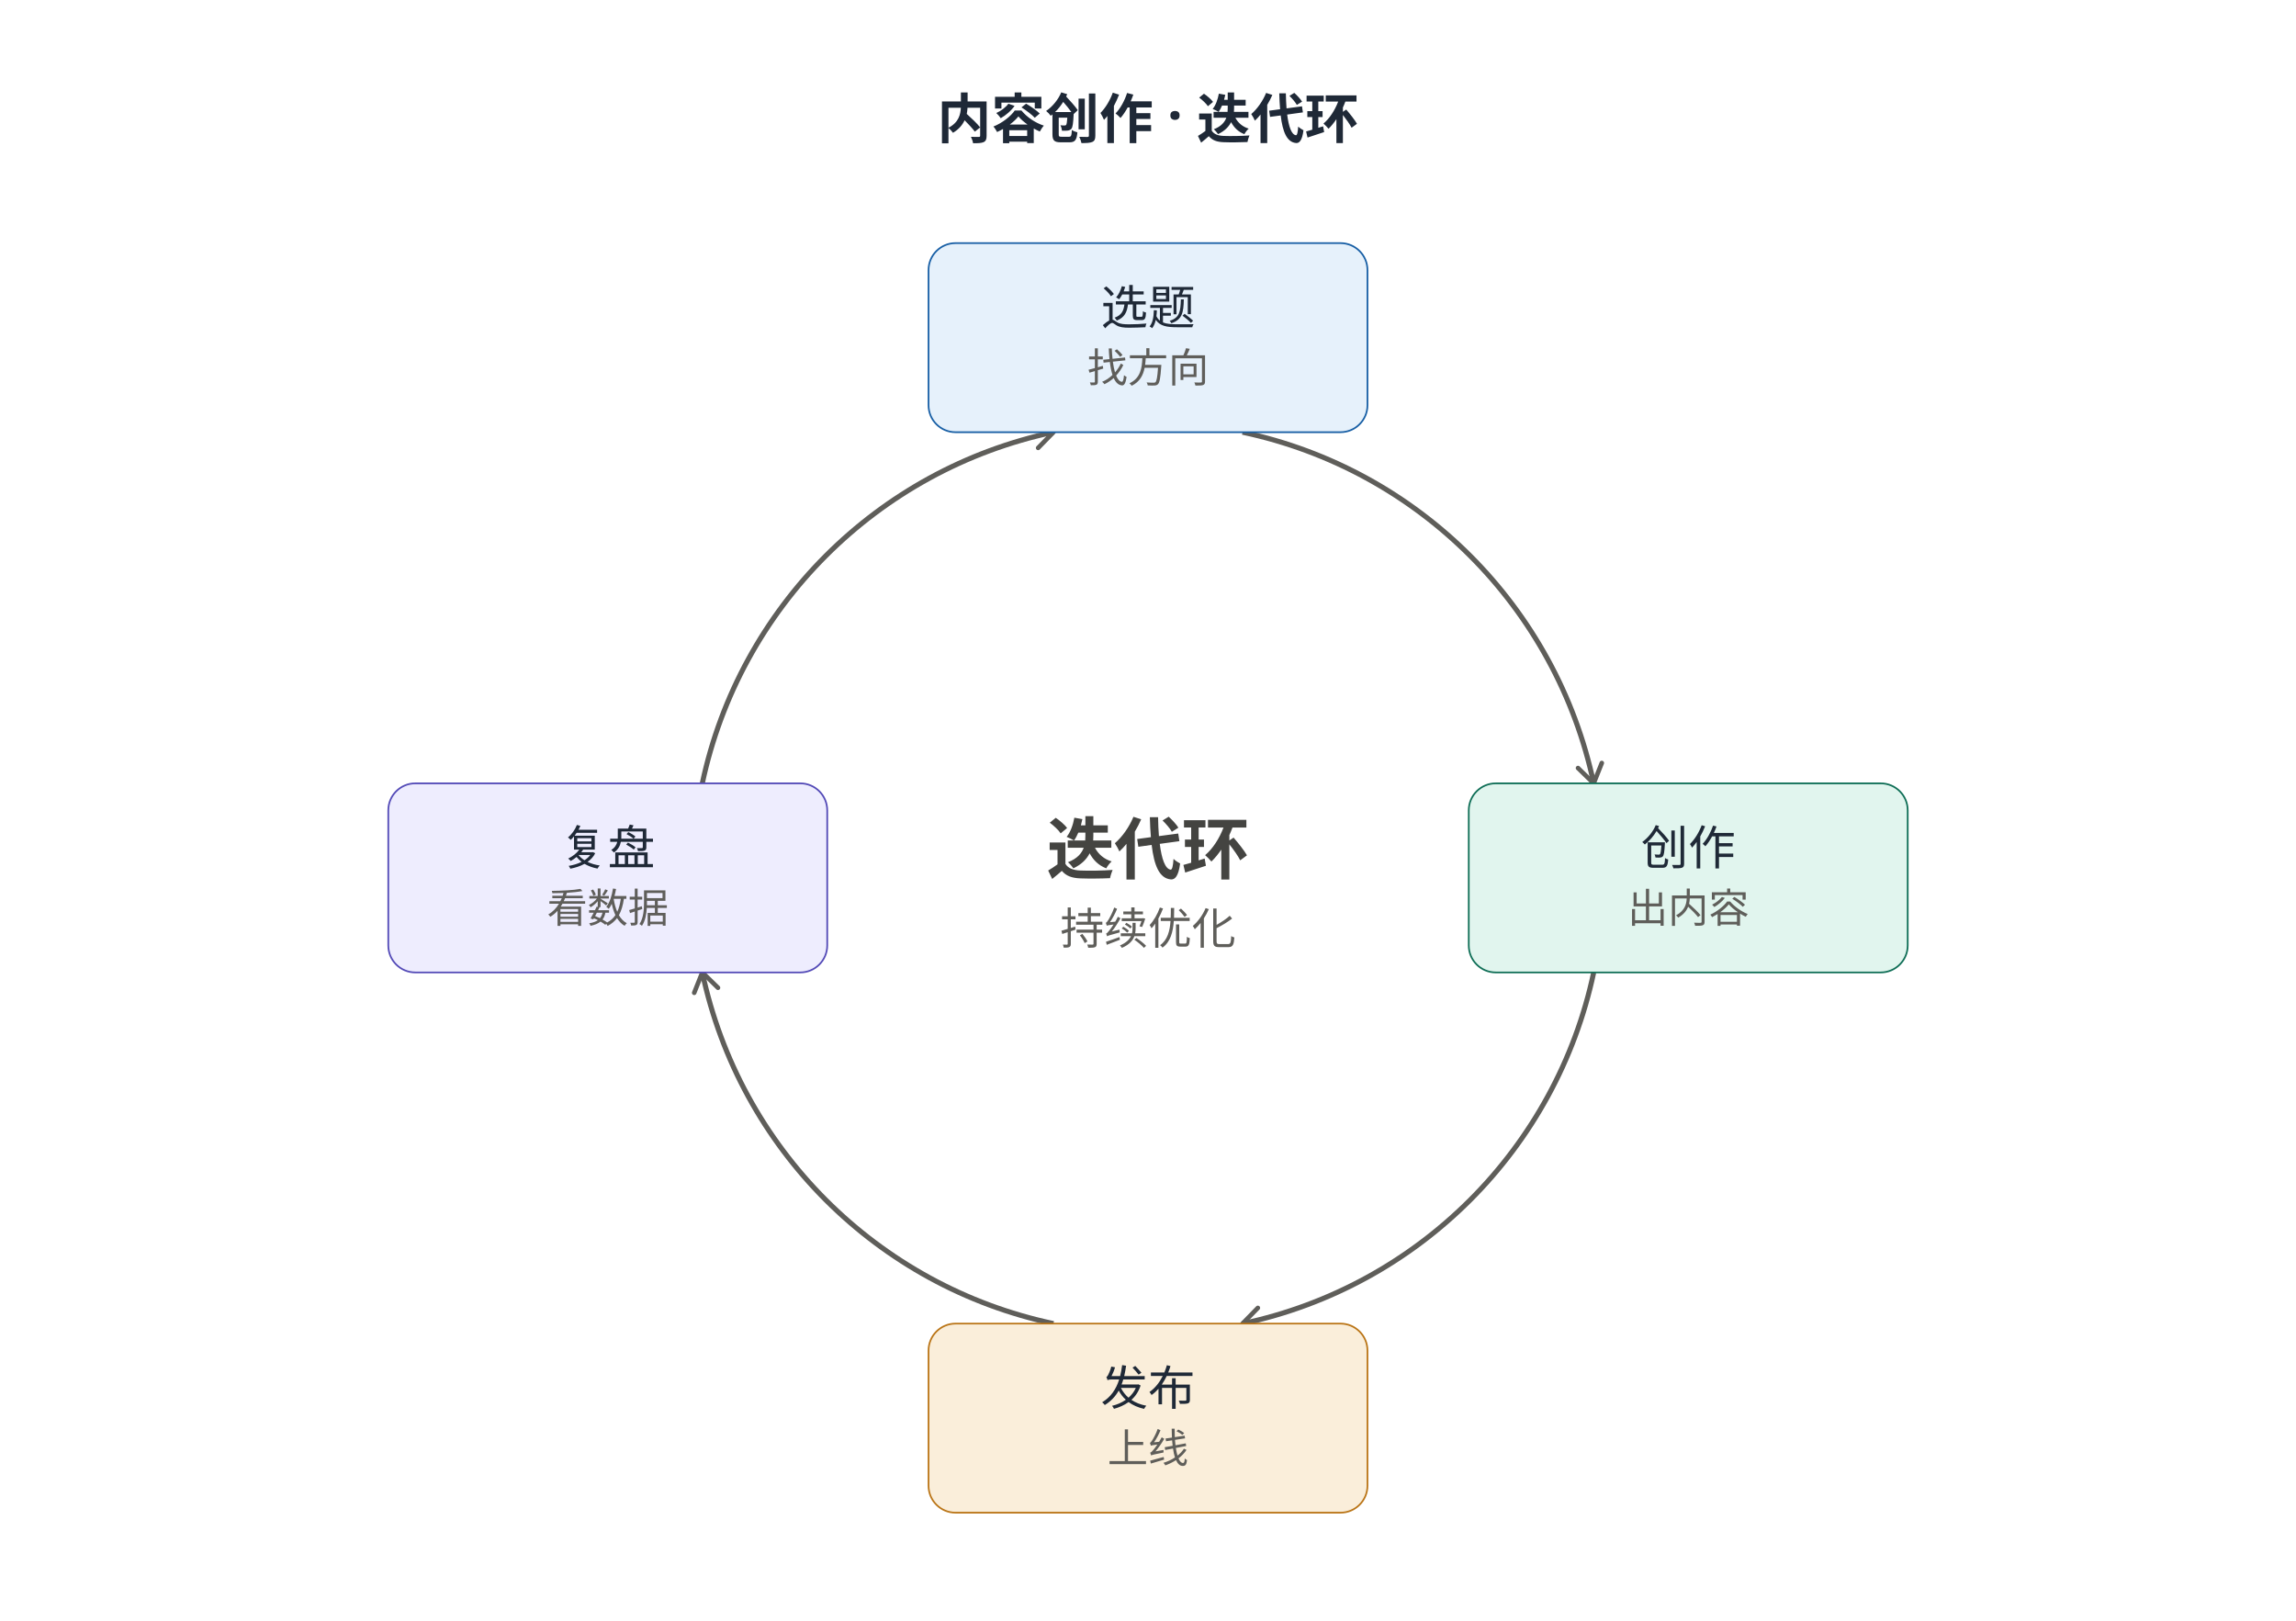
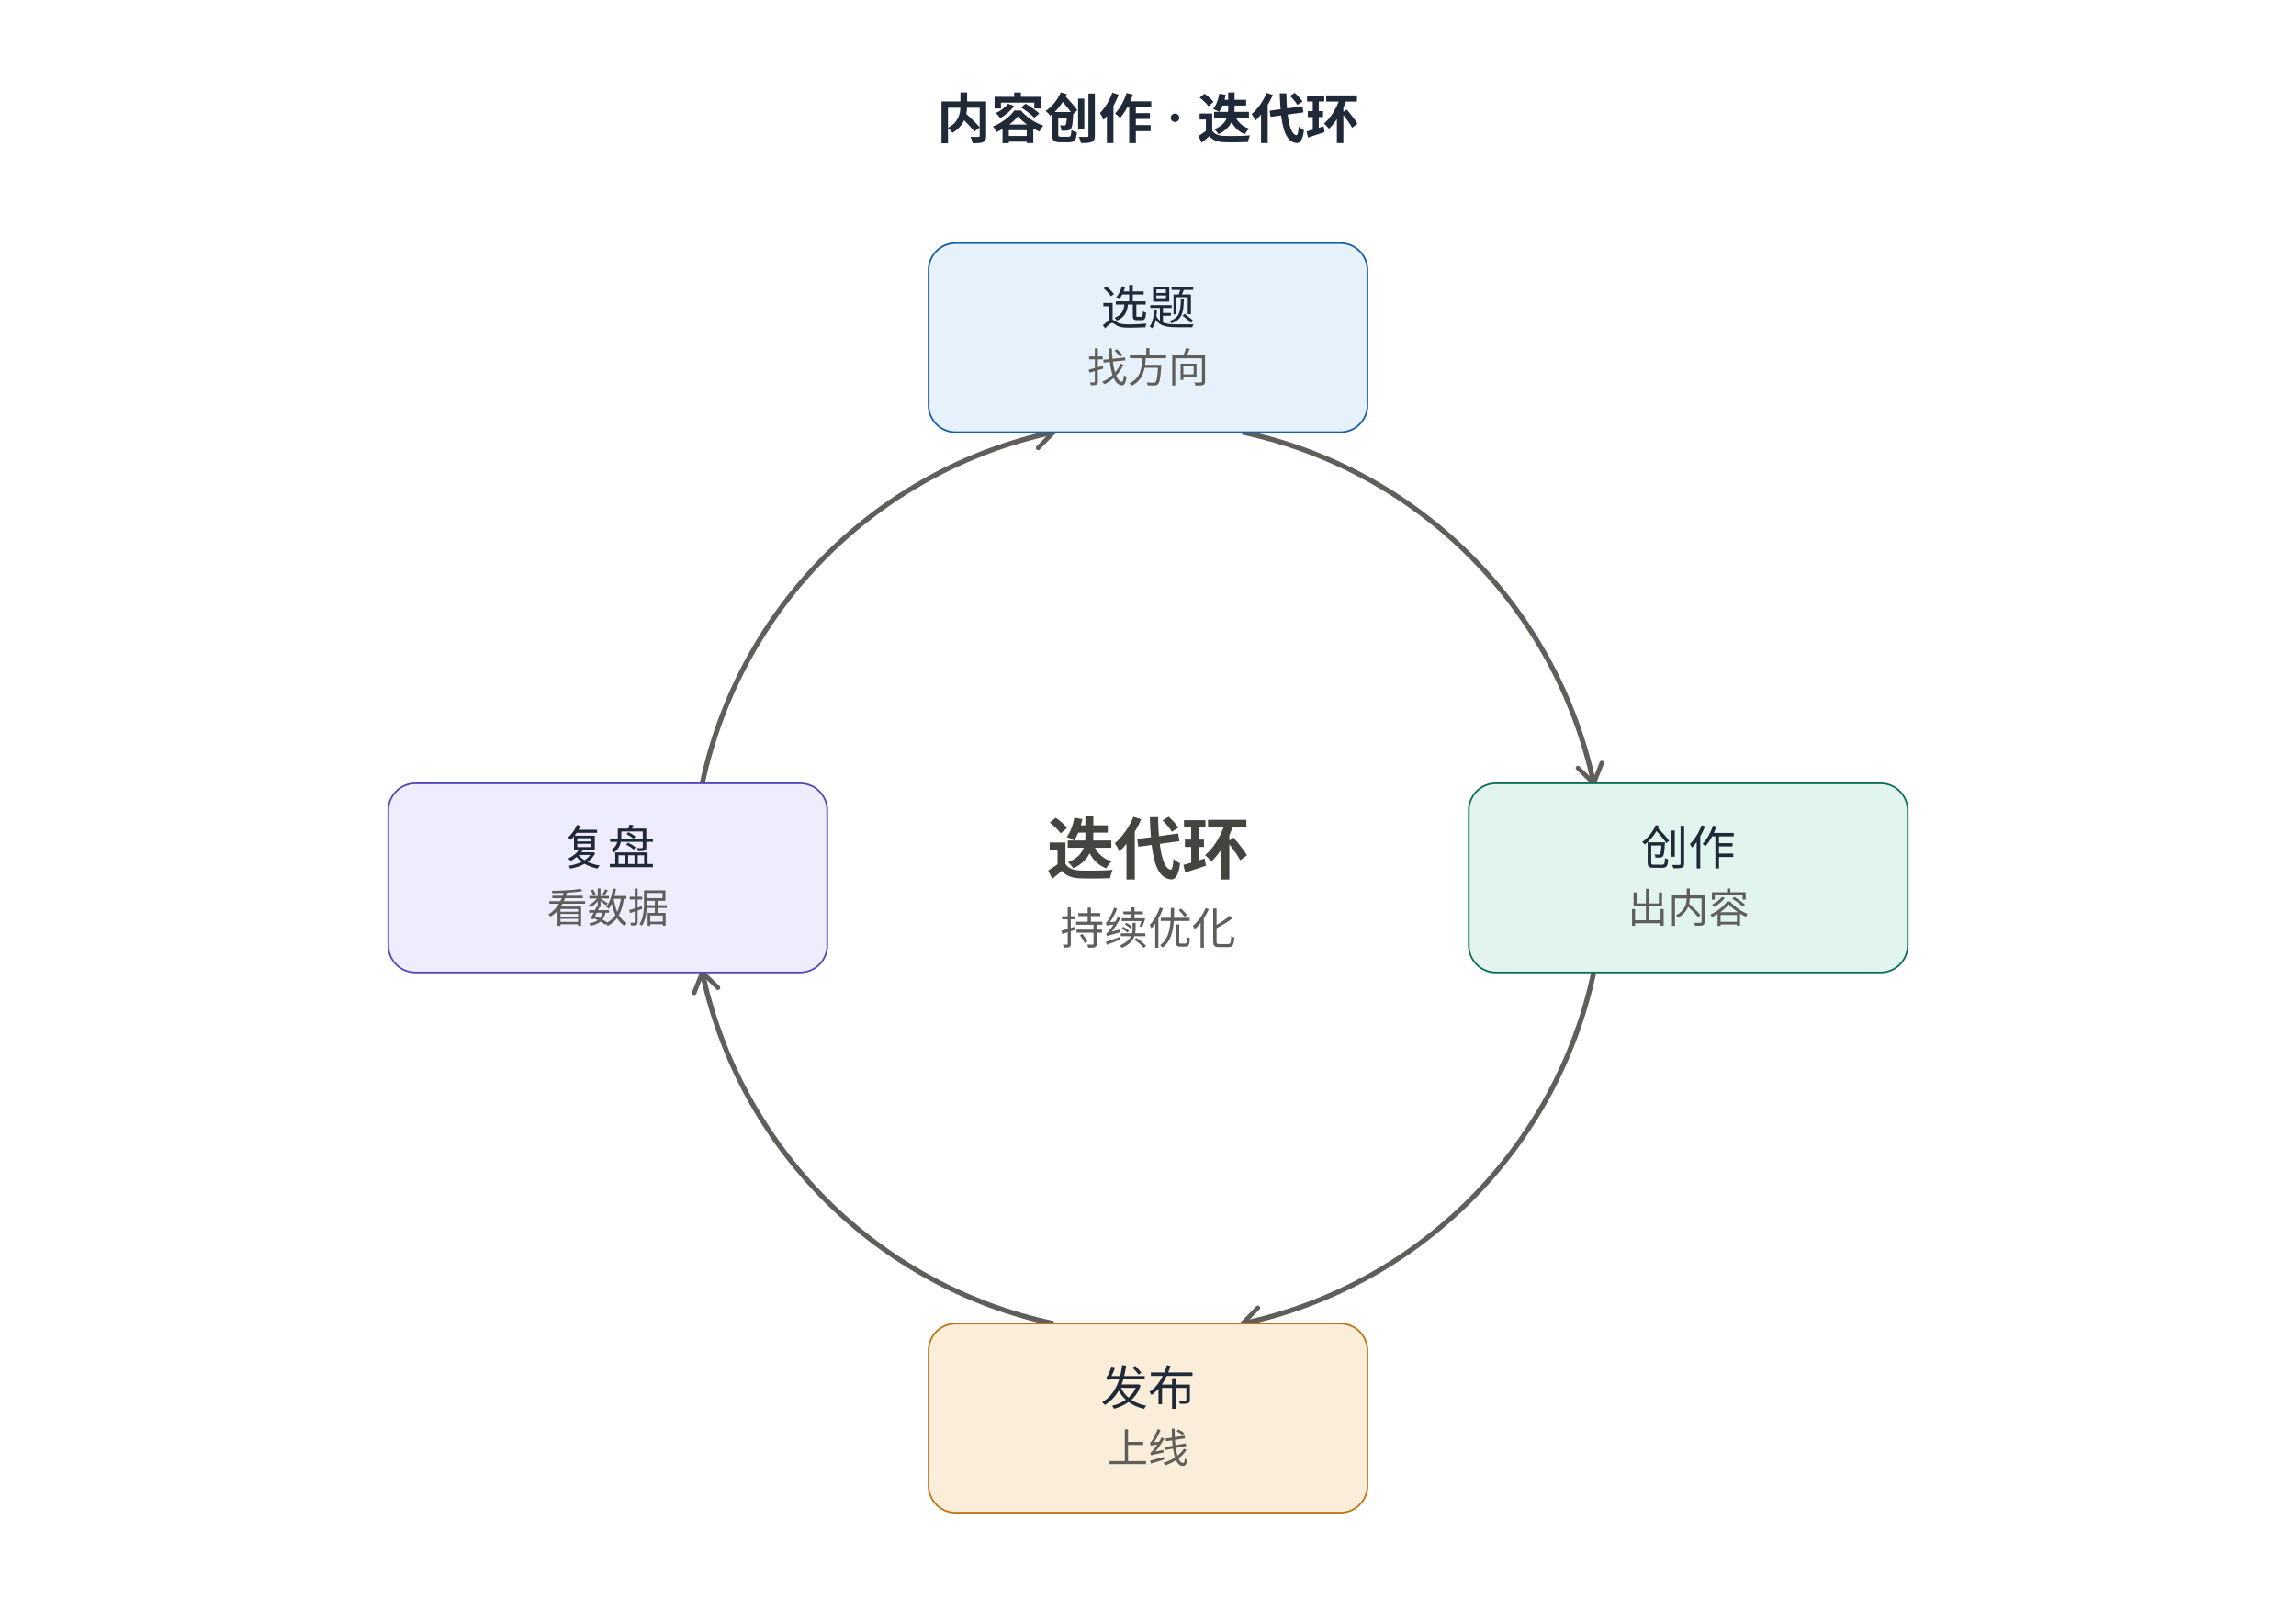
<svg xmlns="http://www.w3.org/2000/svg" viewBox="0 0 680 480" width="100%" role="img">
  <defs>
    <marker id="arrow" viewBox="0 0 10 10" refX="8" refY="5" markerWidth="6" markerHeight="6" orient="auto-start-reverse">
      <path d="M2 1L8 5L2 9" fill="none" stroke="context-stroke" stroke-width="1.5" stroke-linecap="round" stroke-linejoin="round" />
    </marker>
  </defs>
-   <text x="340" y="34" text-anchor="middle" dominant-baseline="central" font-family="sans-serif" font-size="16" font-weight="600" fill="#1f2937">内容创作 · 迭代环</text>
-   <text x="340" y="250" text-anchor="middle" dominant-baseline="central" font-family="sans-serif" font-size="20" font-weight="700" fill="#444441">迭代环</text>
-   <text x="340" y="274" text-anchor="middle" dominant-baseline="central" font-family="sans-serif" font-size="13" fill="#5F5E5A">持续优化</text>
+   <text x="340" y="34" text-anchor="middle" dominant-baseline="central" font-family="-apple-system, BlinkMacSystemFont, 'PingFang SC', sans-serif" font-size="16" font-weight="600" fill="#1f2937">内容创作 · 迭代环</text>
+   <text x="340" y="250" text-anchor="middle" dominant-baseline="central" font-family="-apple-system, BlinkMacSystemFont, 'PingFang SC', sans-serif" font-size="20" font-weight="700" fill="#444441">迭代环</text>
+   <text x="340" y="274" text-anchor="middle" dominant-baseline="central" font-family="-apple-system, BlinkMacSystemFont, 'PingFang SC', sans-serif" font-size="13" fill="#5F5E5A">持续优化</text>
  <g stroke="#5F5E5A" stroke-width="1.5" fill="none">
    <path d="M368,128 A 135,135 0 0 1 472,232" marker-end="url(#arrow)" />
    <path d="M472,288 A 135,135 0 0 1 368,392" marker-end="url(#arrow)" />
    <path d="M312,392 A 135,135 0 0 1 208,288" marker-end="url(#arrow)" />
    <path d="M208,232 A 135,135 0 0 1 312,128" marker-end="url(#arrow)" />
  </g>
  <g>
    <rect x="275" y="72" width="130" height="56" rx="8" fill="#E6F1FB" stroke="#185FA5" stroke-width="0.5" />
-     <text x="340" y="90" text-anchor="middle" dominant-baseline="central" font-family="sans-serif" font-size="14" font-weight="500" fill="#1f2937">选题</text>
-     <text x="340" y="108" text-anchor="middle" dominant-baseline="central" font-family="sans-serif" font-size="12" fill="#5F5E5A">找方向</text>
+     <text x="340" y="90" text-anchor="middle" dominant-baseline="central" font-family="-apple-system, BlinkMacSystemFont, 'PingFang SC', sans-serif" font-size="14" font-weight="500" fill="#1f2937">选题</text>
+     <text x="340" y="108" text-anchor="middle" dominant-baseline="central" font-family="-apple-system, BlinkMacSystemFont, 'PingFang SC', sans-serif" font-size="12" fill="#5F5E5A">找方向</text>
  </g>
  <g>
    <rect x="435" y="232" width="130" height="56" rx="8" fill="#E1F5EE" stroke="#0F6E56" stroke-width="0.5" />
-     <text x="500" y="250" text-anchor="middle" dominant-baseline="central" font-family="sans-serif" font-size="14" font-weight="500" fill="#1f2937">创作</text>
-     <text x="500" y="268" text-anchor="middle" dominant-baseline="central" font-family="sans-serif" font-size="12" fill="#5F5E5A">出内容</text>
+     <text x="500" y="250" text-anchor="middle" dominant-baseline="central" font-family="-apple-system, BlinkMacSystemFont, 'PingFang SC', sans-serif" font-size="14" font-weight="500" fill="#1f2937">创作</text>
+     <text x="500" y="268" text-anchor="middle" dominant-baseline="central" font-family="-apple-system, BlinkMacSystemFont, 'PingFang SC', sans-serif" font-size="12" fill="#5F5E5A">出内容</text>
  </g>
  <g>
    <rect x="275" y="392" width="130" height="56" rx="8" fill="#FAEEDA" stroke="#BA7517" stroke-width="0.5" />
-     <text x="340" y="410" text-anchor="middle" dominant-baseline="central" font-family="sans-serif" font-size="14" font-weight="500" fill="#1f2937">发布</text>
-     <text x="340" y="428" text-anchor="middle" dominant-baseline="central" font-family="sans-serif" font-size="12" fill="#5F5E5A">上线</text>
+     <text x="340" y="410" text-anchor="middle" dominant-baseline="central" font-family="-apple-system, BlinkMacSystemFont, 'PingFang SC', sans-serif" font-size="14" font-weight="500" fill="#1f2937">发布</text>
+     <text x="340" y="428" text-anchor="middle" dominant-baseline="central" font-family="-apple-system, BlinkMacSystemFont, 'PingFang SC', sans-serif" font-size="12" fill="#5F5E5A">上线</text>
  </g>
  <g>
    <rect x="115" y="232" width="130" height="56" rx="8" fill="#EEEDFE" stroke="#534AB7" stroke-width="0.5" />
-     <text x="180" y="250" text-anchor="middle" dominant-baseline="central" font-family="sans-serif" font-size="14" font-weight="500" fill="#1f2937">复盘</text>
-     <text x="180" y="268" text-anchor="middle" dominant-baseline="central" font-family="sans-serif" font-size="12" fill="#5F5E5A">看数据</text>
+     <text x="180" y="250" text-anchor="middle" dominant-baseline="central" font-family="-apple-system, BlinkMacSystemFont, 'PingFang SC', sans-serif" font-size="14" font-weight="500" fill="#1f2937">复盘</text>
+     <text x="180" y="268" text-anchor="middle" dominant-baseline="central" font-family="-apple-system, BlinkMacSystemFont, 'PingFang SC', sans-serif" font-size="12" fill="#5F5E5A">看数据</text>
  </g>
</svg>
